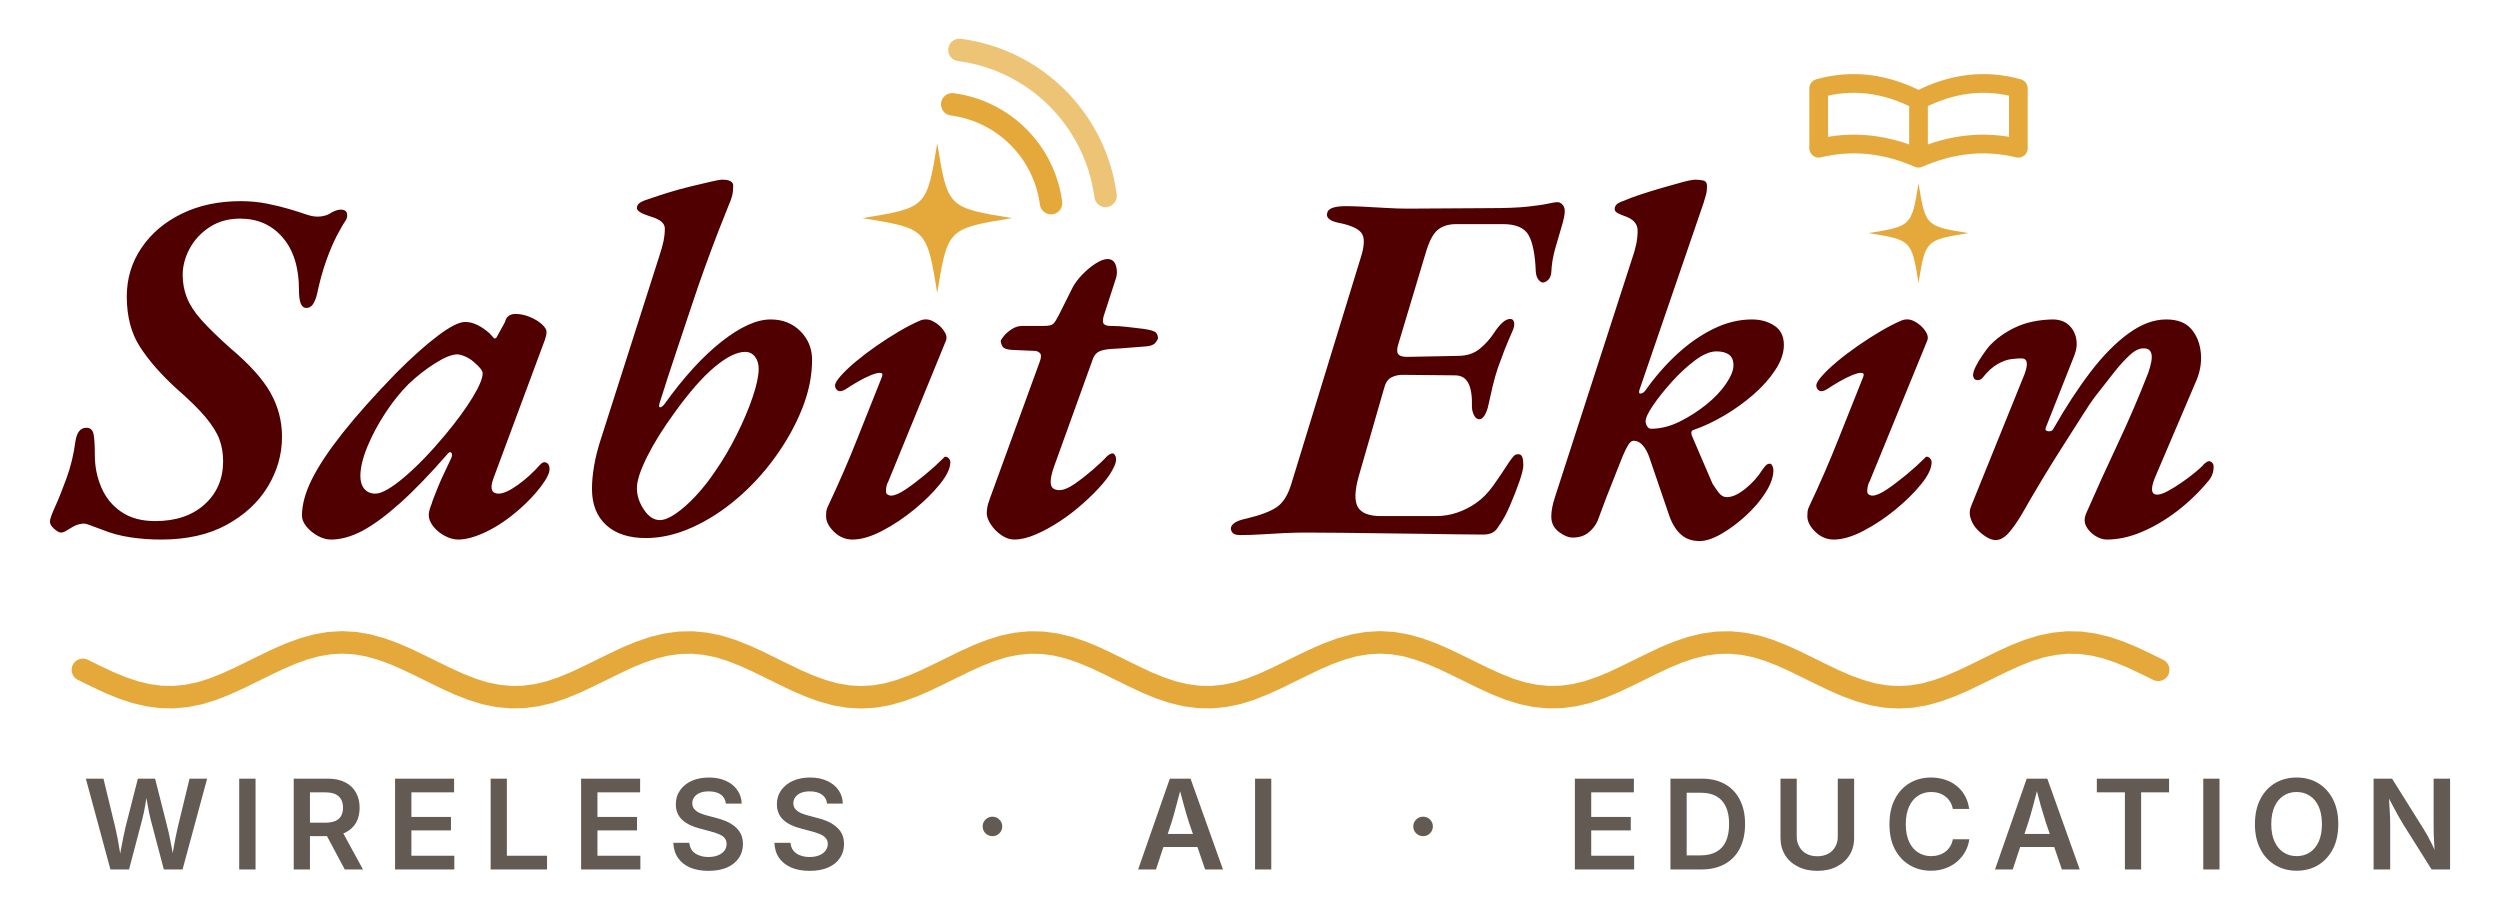
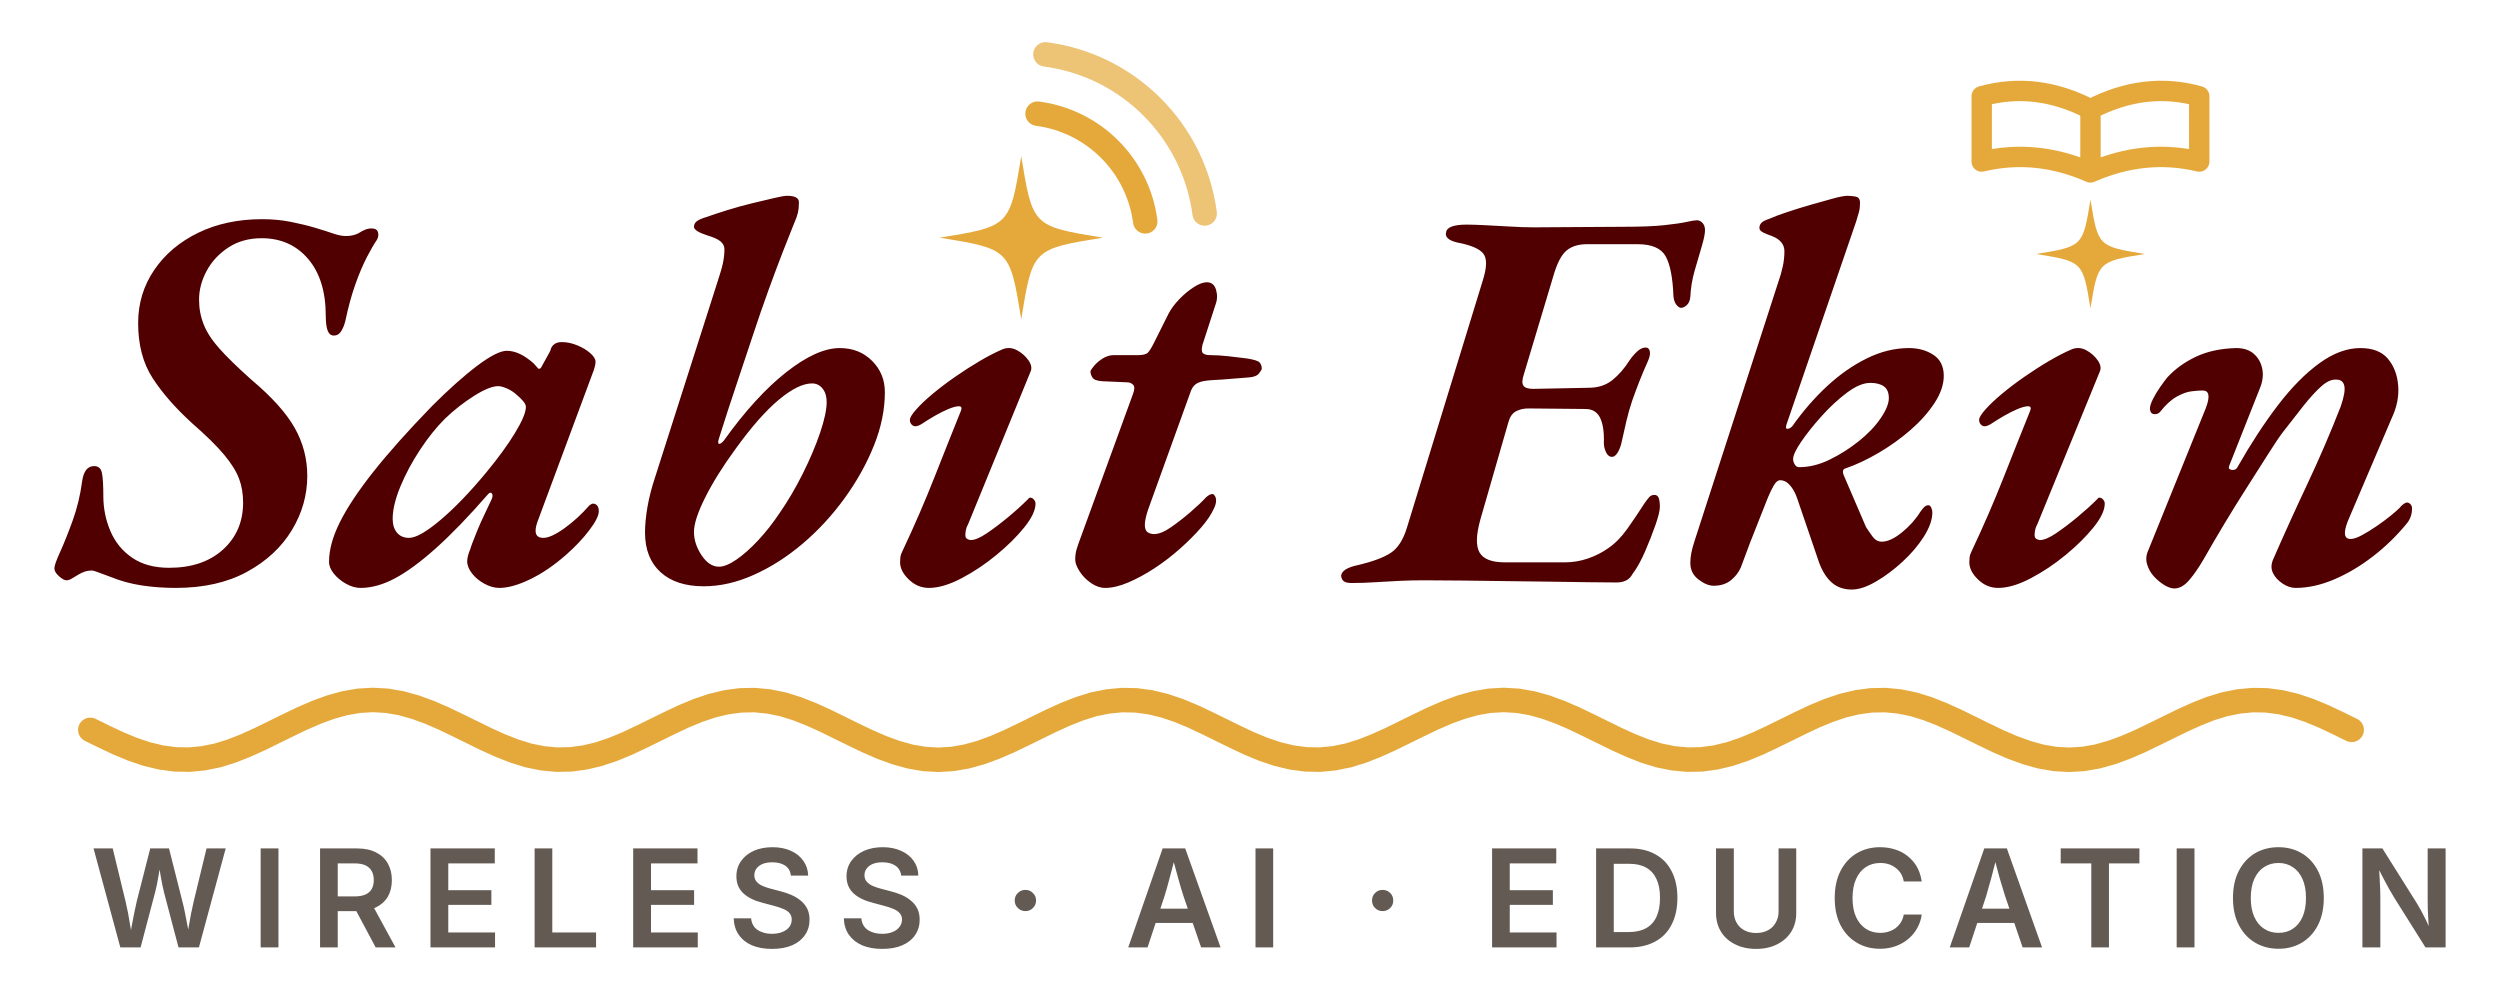
- <svg xmlns="http://www.w3.org/2000/svg" viewBox="5.36 1.32 200.35 73.79" width="200.35" height="73.79" role="img">
+ <svg xmlns="http://www.w3.org/2000/svg" viewBox="5.36 1.32 183.87 73.79" width="183.87" height="73.79" role="img">
  <path d="M18.28 44.56L18.28 44.56Q17 44.56 15.80 44.38Q14.60 44.20 13.52 43.76L13.52 43.76Q12.96 43.56 12.60 43.42Q12.24 43.28 12.12 43.28L12.12 43.28Q11.84 43.28 11.60 43.36Q11.36 43.44 11.16 43.56L11.16 43.56Q10.88 43.72 10.66 43.86Q10.44 44 10.24 44L10.24 44Q10.04 44 9.70 43.70Q9.36 43.40 9.36 43.12L9.36 43.12Q9.36 42.84 9.78 41.92Q10.20 41 10.70 39.62Q11.20 38.24 11.40 36.72L11.40 36.72Q11.56 35.60 12.28 35.60L12.28 35.60Q12.76 35.60 12.86 36.12Q12.96 36.64 12.96 37.80L12.96 37.80Q12.96 39.16 13.48 40.38Q14 41.60 15.08 42.34Q16.16 43.08 17.80 43.08L17.80 43.08Q20.28 43.08 21.76 41.74Q23.24 40.40 23.24 38.28L23.24 38.28Q23.24 37.32 22.94 36.52Q22.64 35.72 21.84 34.76Q21.04 33.80 19.48 32.44L19.48 32.44Q17.64 30.76 16.58 29.12Q15.52 27.48 15.52 25.08L15.52 25.08Q15.52 22.92 16.70 21.18Q17.88 19.44 19.94 18.44Q22 17.44 24.64 17.44L24.64 17.44Q25.76 17.44 26.76 17.64Q27.76 17.84 28.56 18.08L28.56 18.08Q29.36 18.32 29.88 18.50Q30.40 18.68 30.80 18.68L30.80 18.68Q31.32 18.68 31.72 18.48L31.72 18.48Q31.96 18.32 32.20 18.22Q32.44 18.12 32.68 18.12L32.68 18.12Q33.08 18.12 33.16 18.40Q33.24 18.68 33.08 18.96L33.08 18.96Q32.80 19.36 32.36 20.20Q31.92 21.04 31.50 22.22Q31.08 23.40 30.76 24.92L30.76 24.92Q30.64 25.40 30.44 25.70Q30.24 26 29.92 26L29.92 26Q29.60 26 29.46 25.64Q29.32 25.28 29.32 24.56L29.32 24.56Q29.32 21.88 28.02 20.36Q26.72 18.84 24.60 18.84L24.60 18.84Q23.20 18.84 22.16 19.52Q21.12 20.20 20.56 21.24Q20 22.28 20 23.36L20 23.36Q20 24.32 20.34 25.18Q20.68 26.04 21.50 26.96Q22.32 27.88 23.84 29.24L23.84 29.24Q26.12 31.16 27.04 32.80Q27.96 34.44 27.96 36.32L27.96 36.32Q27.96 38.44 26.82 40.32Q25.68 42.20 23.52 43.38Q21.36 44.56 18.28 44.56ZM31.88 44.56L31.88 44.56Q31.36 44.56 30.82 44.26Q30.28 43.96 29.92 43.52Q29.56 43.08 29.56 42.64L29.56 42.64Q29.56 41.32 30.36 39.72Q31.16 38.12 32.82 36.02Q34.48 33.92 37.12 31.20L37.12 31.20Q39 29.32 40.46 28.22Q41.92 27.12 42.64 27.12L42.64 27.12Q43.56 27.12 44.60 28.04L44.60 28.04Q44.96 28.44 44.96 28.44Q44.96 28.44 45 28.44L45 28.44Q45.08 28.44 45.12 28.40Q45.16 28.36 45.24 28.20L45.24 28.20Q45.64 27.48 45.76 27.26Q45.88 27.04 45.88 26.96L45.88 26.96Q46.08 26.48 46.68 26.48L46.68 26.48Q47.24 26.48 47.82 26.72Q48.40 26.96 48.78 27.30Q49.16 27.64 49.16 27.92L49.16 27.92Q49.16 28.16 49.04 28.52L49.04 28.52L44.88 39.72Q44.48 40.88 45.32 40.88L45.32 40.88Q45.88 40.88 46.86 40.18Q47.84 39.48 48.72 38.48L48.72 38.48Q48.84 38.40 48.88 38.38Q48.92 38.36 48.96 38.36L48.96 38.36Q49.16 38.36 49.28 38.50Q49.40 38.64 49.40 38.92L49.40 38.92Q49.40 39.40 48.70 40.32Q48 41.24 47 42.12L47 42.12Q45.68 43.28 44.36 43.92Q43.04 44.56 42.08 44.56L42.08 44.56Q41.56 44.56 41 44.26Q40.44 43.96 40.08 43.50Q39.72 43.04 39.72 42.60L39.72 42.60Q39.72 42.24 39.96 41.68L39.96 41.68Q39.96 41.64 40.10 41.26Q40.24 40.88 40.48 40.30Q40.72 39.72 41 39.14Q41.28 38.56 41.52 38.04L41.52 38.04Q41.64 37.76 41.54 37.62Q41.44 37.48 41.28 37.64L41.28 37.64Q39.12 40.12 37.42 41.64Q35.72 43.16 34.40 43.86Q33.08 44.56 31.88 44.56ZM35.44 40.88L35.44 40.88Q36.20 40.88 37.76 39.56Q39.32 38.24 41.08 36.12L41.08 36.12Q42.44 34.48 43.24 33.16Q44.04 31.84 44.04 31.24L44.04 31.24Q44.04 30.92 43.32 30.32L43.32 30.32Q43 30.04 42.62 29.88Q42.24 29.72 42 29.72L42 29.72Q41.36 29.72 40.22 30.44Q39.08 31.16 38.08 32.12L38.08 32.12Q37.12 33.08 36.24 34.42Q35.36 35.76 34.80 37.12Q34.24 38.48 34.24 39.48L34.24 39.48Q34.24 40.12 34.56 40.50Q34.88 40.88 35.44 40.88ZM57.12 44.44L57.12 44.44Q55.08 44.44 53.94 43.40Q52.80 42.36 52.80 40.48L52.80 40.48Q52.80 39.64 52.98 38.60Q53.16 37.56 53.56 36.36L53.56 36.36L58.16 21.96Q58.44 21.12 58.54 20.62Q58.64 20.12 58.64 19.64L58.64 19.64Q58.64 19.32 58.36 19.08Q58.08 18.84 57.40 18.64L57.40 18.64Q56.40 18.32 56.40 18L56.40 18Q56.40 17.76 56.60 17.60Q56.80 17.44 57.32 17.28L57.32 17.28Q58.00 17.04 58.90 16.76Q59.80 16.48 60.72 16.26Q61.64 16.04 62.32 15.88Q63 15.72 63.24 15.72L63.24 15.72Q64.12 15.72 64.12 16.20L64.12 16.20Q64.12 16.64 64.04 16.98Q63.96 17.32 63.76 17.76L63.76 17.76Q63.40 18.64 62.92 19.88Q62.44 21.12 61.88 22.66Q61.32 24.20 60.74 25.96Q60.16 27.72 59.52 29.62Q58.88 31.52 58.24 33.56L58.24 33.56Q58.12 33.92 58.24 33.96Q58.36 34 58.60 33.72L58.60 33.72Q60.92 30.48 63.18 28.70Q65.44 26.92 67.12 26.92L67.12 26.92Q68.56 26.92 69.50 27.86Q70.44 28.80 70.44 30.16L70.44 30.16Q70.44 32.08 69.64 34.08Q68.84 36.08 67.48 37.96Q66.12 39.84 64.40 41.30Q62.68 42.76 60.80 43.60Q58.92 44.44 57.12 44.44ZM58.24 43L58.24 43Q58.76 43 59.52 42.48Q60.28 41.96 61.12 41.06Q61.96 40.16 62.68 39.08L62.68 39.08Q63.60 37.76 64.40 36.16Q65.20 34.56 65.68 33.14Q66.16 31.72 66.16 30.88L66.16 30.88Q66.16 30.28 65.86 29.90Q65.56 29.52 65.08 29.52L65.08 29.52Q64.08 29.52 62.64 30.72Q61.20 31.92 59.44 34.36L59.44 34.36Q58.04 36.28 57.22 37.92Q56.40 39.56 56.40 40.44L56.40 40.44Q56.40 41.32 56.96 42.16Q57.52 43 58.24 43ZM73.68 44.56L73.68 44.56Q72.84 44.56 72.20 43.94Q71.56 43.32 71.56 42.68L71.56 42.68Q71.56 42.48 71.58 42.30Q71.60 42.12 71.72 41.88L71.72 41.88Q73.04 39.08 74.08 36.44Q75.12 33.80 76.04 31.52L76.04 31.52Q76.16 31.20 75.88 31.20L75.88 31.20Q75.60 31.20 75.12 31.40Q74.64 31.60 74.12 31.90Q73.60 32.20 73.12 32.52L73.12 32.52Q72.72 32.76 72.50 32.62Q72.28 32.48 72.28 32.20L72.28 32.20Q72.28 31.96 72.74 31.44Q73.20 30.92 73.94 30.30Q74.68 29.68 75.60 29.04Q76.52 28.40 77.44 27.86Q78.36 27.32 79.12 27L79.12 27Q79.64 26.80 80.16 27.08Q80.68 27.36 81.00 27.82Q81.32 28.28 81.16 28.64L81.16 28.64L76.56 39.88Q76.44 40.08 76.40 40.30Q76.36 40.52 76.36 40.68L76.36 40.68Q76.36 40.88 76.50 40.96Q76.64 41.04 76.76 41.04L76.76 41.04Q77.20 41.04 77.94 40.54Q78.68 40.04 79.50 39.36Q80.32 38.68 80.96 38.04L80.96 38.04Q81.04 37.92 81.12 37.92L81.12 37.92Q81.28 37.92 81.40 38.06Q81.52 38.20 81.52 38.36L81.52 38.36Q81.52 39.08 80.70 40.10Q79.88 41.12 78.64 42.14Q77.40 43.16 76.06 43.86Q74.72 44.56 73.68 44.56ZM86.64 44.56L86.64 44.56Q86.12 44.56 85.60 44.20Q85.08 43.84 84.76 43.34Q84.44 42.84 84.44 42.48L84.44 42.48Q84.44 42.04 84.56 41.66Q84.68 41.28 84.92 40.64L84.92 40.64L88.68 30.32Q88.88 29.80 88.70 29.62Q88.52 29.44 88.28 29.44L88.28 29.44L86.44 29.36Q85.84 29.32 85.70 29.08Q85.56 28.84 85.56 28.64L85.56 28.64Q85.56 28.56 85.80 28.26Q86.04 27.96 86.44 27.70Q86.84 27.44 87.28 27.44L87.28 27.44L89.04 27.44Q89.60 27.44 89.78 27.26Q89.96 27.08 90.24 26.52L90.24 26.52L91.32 24.36Q91.60 23.84 92.10 23.32Q92.60 22.80 93.16 22.44Q93.72 22.08 94.12 22.08L94.12 22.08Q94.64 22.08 94.80 22.64Q94.96 23.20 94.76 23.72L94.76 23.72L93.80 26.68Q93.68 27.16 93.84 27.30Q94.00 27.44 94.36 27.44L94.36 27.44Q95.00 27.44 95.70 27.52Q96.40 27.60 97.04 27.68L97.04 27.68Q97.84 27.80 98.00 27.98Q98.16 28.16 98.16 28.44L98.16 28.44Q98.16 28.52 97.96 28.78Q97.76 29.04 97.20 29.08L97.20 29.08Q96.56 29.12 95.92 29.18Q95.28 29.24 94.48 29.28L94.48 29.28Q93.80 29.32 93.46 29.48Q93.12 29.64 92.96 30.04L92.96 30.04L89.80 38.80Q89.56 39.52 89.56 39.92Q89.56 40.32 89.76 40.46Q89.96 40.60 90.24 40.60L90.24 40.60Q90.76 40.60 91.48 40.10Q92.20 39.60 92.92 38.98Q93.64 38.36 94.08 37.88L94.08 37.88Q94.32 37.68 94.48 37.66Q94.64 37.64 94.68 37.76L94.68 37.76Q94.80 37.88 94.80 38.14Q94.80 38.40 94.64 38.72L94.64 38.72Q94.36 39.36 93.70 40.12Q93.04 40.88 92.14 41.68Q91.24 42.48 90.26 43.12Q89.28 43.76 88.34 44.16Q87.40 44.56 86.64 44.56ZM104.76 44.20L104.76 44.20Q104.32 44.20 104.16 44.04Q104.00 43.88 104.00 43.64L104.00 43.64Q104.08 43.12 105.24 42.88L105.24 42.88Q106.92 42.48 107.68 41.96Q108.44 41.44 108.84 40.12L108.84 40.12L114.40 22Q114.88 20.52 114.46 19.98Q114.04 19.44 112.56 19.16L112.56 19.16Q112.04 19.04 111.84 18.84Q111.64 18.64 111.72 18.40L111.72 18.40Q111.76 18.12 112.14 17.98Q112.52 17.84 113.24 17.84L113.24 17.84Q113.68 17.84 114.54 17.88Q115.40 17.92 116.38 17.98Q117.36 18.04 118.16 18.04L118.16 18.04L124.72 18Q126.68 18 127.78 17.88Q128.88 17.76 129.42 17.64Q129.96 17.52 130.16 17.52L130.16 17.52Q130.40 17.52 130.58 17.72Q130.76 17.92 130.76 18.24L130.76 18.24Q130.76 18.64 130.52 19.44Q130.28 20.24 130 21.22Q129.72 22.20 129.68 23.16L129.68 23.16Q129.64 23.56 129.42 23.76Q129.20 23.96 129 23.96L129 23.96Q128.84 23.96 128.66 23.74Q128.48 23.52 128.44 23.12L128.44 23.12Q128.36 21.04 127.86 20.16Q127.36 19.28 125.80 19.28L125.80 19.28L122.08 19.28Q121.12 19.28 120.56 19.76Q120.00 20.24 119.60 21.64L119.60 21.64L117.44 28.84Q117.24 29.44 117.40 29.68Q117.56 29.92 118.12 29.92L118.12 29.92L122.20 29.84Q123.24 29.84 123.94 29.28Q124.64 28.72 125.20 27.84L125.20 27.84Q125.44 27.48 125.76 27.18Q126.08 26.88 126.40 26.88L126.40 26.88Q126.64 26.88 126.70 27.16Q126.76 27.44 126.56 27.88L126.56 27.88Q126.20 28.68 125.92 29.40Q125.64 30.12 125.40 30.80L125.40 30.80Q125.16 31.52 124.98 32.28Q124.80 33.04 124.60 33.96L124.60 33.96Q124.48 34.40 124.30 34.66Q124.12 34.92 123.92 34.92L123.92 34.92Q123.64 34.92 123.48 34.58Q123.32 34.24 123.32 33.92L123.32 33.92Q123.36 32.68 123.04 32.04Q122.72 31.40 121.96 31.40L121.96 31.40L117.76 31.36Q117.24 31.36 116.84 31.58Q116.44 31.80 116.28 32.44L116.28 32.44L114.24 39.52Q113.76 41.24 114.18 41.96Q114.60 42.68 116.04 42.68L116.04 42.68L120.44 42.68Q121.32 42.68 122.14 42.40Q122.96 42.12 123.64 41.64L123.64 41.64Q124.40 41.12 125.04 40.22Q125.68 39.32 126.32 38.32L126.32 38.32Q126.52 38.04 126.66 37.88Q126.80 37.72 127.04 37.72L127.04 37.72Q127.28 37.72 127.36 37.96Q127.44 38.20 127.44 38.60L127.44 38.60Q127.44 39 127.12 39.92Q126.80 40.84 126.36 41.86Q125.92 42.88 125.44 43.52L125.44 43.52Q125.24 43.88 124.94 44.02Q124.64 44.16 124.24 44.16L124.24 44.16Q123.40 44.16 122.12 44.14Q120.84 44.12 119.30 44.10Q117.76 44.08 116.14 44.06Q114.52 44.04 112.96 44.02Q111.40 44 110.08 44L110.08 44Q109.24 44 108.32 44.04Q107.40 44.08 106.52 44.14Q105.64 44.20 104.76 44.20ZM141.56 44.68L141.56 44.68Q140.68 44.68 140.10 44.18Q139.52 43.68 139.16 42.72L139.16 42.72L137.52 37.92Q137.32 37.36 137 37Q136.68 36.64 136.28 36.64L136.28 36.64Q136.04 36.64 135.82 37.02Q135.60 37.40 135.40 37.88L135.40 37.88Q135.20 38.36 134.94 39.04Q134.68 39.72 134.38 40.46Q134.08 41.20 133.84 41.86Q133.60 42.52 133.40 43.04L133.40 43.04Q133.16 43.60 132.66 44Q132.16 44.40 131.40 44.40L131.40 44.40Q130.88 44.40 130.28 43.94Q129.68 43.48 129.68 42.72L129.68 42.72Q129.68 42.36 129.76 41.96Q129.84 41.56 130 41.08L130 41.08L136.12 22.16Q136.36 21.48 136.48 20.92Q136.60 20.36 136.60 19.80L136.60 19.80Q136.60 19.04 135.68 18.68L135.68 18.68Q135.32 18.56 135.04 18.42Q134.76 18.28 134.76 18.08L134.76 18.08Q134.76 17.88 134.90 17.72Q135.04 17.56 135.52 17.40L135.52 17.40Q135.96 17.20 136.80 16.92Q137.64 16.64 138.54 16.38Q139.44 16.12 140.18 15.92Q140.92 15.72 141.24 15.72L141.24 15.72Q141.52 15.72 141.84 15.78Q142.16 15.84 142.16 16.24L142.16 16.24Q142.16 16.64 142.08 16.92Q142 17.20 141.88 17.60L141.88 17.60L136.76 32.52Q136.64 32.88 136.84 32.86Q137.04 32.84 137.20 32.64L137.20 32.64Q138.36 31 139.74 29.72Q141.12 28.44 142.66 27.68Q144.20 26.92 145.76 26.92L145.76 26.92Q146.80 26.92 147.56 27.42Q148.32 27.92 148.32 28.96L148.32 28.96Q148.32 29.92 147.64 30.96Q146.96 32 145.88 32.94Q144.80 33.88 143.54 34.62Q142.28 35.36 141.12 35.76L141.12 35.76Q140.76 35.84 141 36.36L141 36.36L142.60 40.08Q142.80 40.40 143.08 40.78Q143.36 41.16 143.76 41.16L143.76 41.16Q144.40 41.16 145.24 40.48Q146.08 39.80 146.60 38.96L146.60 38.96Q146.80 38.68 146.92 38.58Q147.04 38.48 147.20 38.48L147.20 38.48Q147.32 38.48 147.40 38.66Q147.48 38.84 147.48 39L147.48 39Q147.48 39.80 146.86 40.78Q146.24 41.76 145.28 42.64Q144.32 43.52 143.32 44.10Q142.32 44.68 141.56 44.68ZM137.68 35.68L137.68 35.68Q138.80 35.68 139.94 35.12Q141.08 34.56 142.08 33.76Q143.08 32.96 143.68 32.08Q144.28 31.20 144.28 30.60L144.28 30.60Q144.28 30 143.92 29.74Q143.56 29.48 142.92 29.48L142.92 29.48Q142.16 29.48 141.20 30.20Q140.24 30.92 139.34 31.92Q138.44 32.92 137.84 33.80Q137.24 34.68 137.24 35.08L137.24 35.08Q137.24 35.28 137.36 35.48Q137.48 35.68 137.68 35.68ZM152.32 44.56L152.32 44.56Q151.48 44.56 150.84 43.94Q150.20 43.32 150.20 42.68L150.20 42.68Q150.20 42.48 150.22 42.30Q150.24 42.12 150.36 41.88L150.36 41.88Q151.68 39.08 152.72 36.44Q153.76 33.80 154.68 31.52L154.68 31.52Q154.80 31.20 154.52 31.20L154.52 31.20Q154.24 31.20 153.76 31.40Q153.28 31.60 152.76 31.90Q152.24 32.20 151.76 32.52L151.76 32.52Q151.36 32.76 151.14 32.62Q150.92 32.48 150.92 32.20L150.92 32.20Q150.92 31.96 151.38 31.44Q151.84 30.92 152.58 30.30Q153.32 29.68 154.24 29.04Q155.16 28.40 156.08 27.86Q157 27.32 157.76 27L157.76 27Q158.28 26.80 158.80 27.08Q159.32 27.36 159.64 27.82Q159.96 28.28 159.80 28.64L159.80 28.64L155.20 39.88Q155.08 40.08 155.04 40.30Q155 40.52 155 40.68L155 40.68Q155 40.88 155.14 40.96Q155.28 41.04 155.40 41.04L155.40 41.04Q155.84 41.04 156.58 40.54Q157.32 40.04 158.14 39.36Q158.96 38.68 159.60 38.04L159.60 38.04Q159.68 37.92 159.76 37.92L159.76 37.92Q159.92 37.92 160.04 38.06Q160.16 38.20 160.16 38.36L160.16 38.36Q160.16 39.08 159.34 40.10Q158.52 41.12 157.28 42.14Q156.04 43.16 154.70 43.86Q153.36 44.56 152.32 44.56ZM165.28 44.60L165.28 44.60Q164.96 44.60 164.56 44.36Q164.16 44.12 163.80 43.74Q163.44 43.36 163.28 42.84Q163.12 42.32 163.36 41.80L163.36 41.80L167.60 31.32Q168.08 30.04 167.36 30.04L167.36 30.04Q167.04 30.04 166.54 30.10Q166.04 30.16 165.44 30.50Q164.84 30.84 164.24 31.60L164.24 31.60Q164.08 31.80 163.80 31.78Q163.52 31.76 163.48 31.40L163.48 31.40Q163.48 31.12 163.70 30.68Q163.92 30.24 164.24 29.78Q164.56 29.32 164.76 29.08L164.76 29.08Q165.60 28.16 166.86 27.56Q168.12 26.96 169.84 26.92L169.84 26.92Q170.64 26.92 171.12 27.34Q171.60 27.76 171.74 28.42Q171.88 29.08 171.60 29.80L171.60 29.80L169.32 35.56Q169.20 35.84 169.50 35.88Q169.80 35.92 169.92 35.68L169.92 35.68Q171.40 33.08 172.90 31.12Q174.40 29.16 175.94 28.04Q177.48 26.92 178.96 26.92L178.96 26.92Q180.32 26.92 180.98 27.70Q181.64 28.48 181.74 29.66Q181.84 30.84 181.28 32.04L181.28 32.04L178.04 39.64Q177.52 40.96 178.24 40.96L178.24 40.96Q178.56 40.96 179.08 40.68Q179.60 40.40 180.18 40Q180.76 39.60 181.20 39.24Q181.64 38.88 181.84 38.68L181.84 38.68Q181.96 38.52 182.12 38.40Q182.28 38.28 182.40 38.28L182.40 38.28Q182.52 38.28 182.64 38.40Q182.76 38.52 182.76 38.72L182.76 38.72Q182.76 39.36 182.36 39.84L182.36 39.84Q181.24 41.20 179.86 42.26Q178.48 43.32 177.02 43.94Q175.56 44.56 174.20 44.56L174.20 44.56Q173.72 44.56 173.24 44.24Q172.76 43.92 172.54 43.48Q172.32 43.04 172.52 42.52L172.52 42.52Q173.76 39.68 175.08 36.88Q176.40 34.08 177.52 31.20L177.52 31.20Q177.88 30.16 177.78 29.70Q177.68 29.24 177.20 29.24L177.20 29.24Q176.68 29.20 176.08 29.74Q175.48 30.28 174.78 31.16Q174.08 32.04 173.28 33.08L173.28 33.08Q172.88 33.60 172.20 34.68Q171.52 35.76 170.66 37.10Q169.80 38.44 168.96 39.84Q168.12 41.24 167.44 42.44L167.44 42.44Q166.88 43.40 166.36 44Q165.84 44.60 165.28 44.60Z" fill="#500000" />
  <path d="M80.47 12.8 C81.31 17.96 81.31 17.96 86.47 18.8 C81.31 19.64 81.31 19.64 80.47 24.8 C79.63 19.64 79.63 19.64 74.47 18.8 C79.63 17.96 79.63 17.96 80.47 12.8Z" fill="#e5a93b" />
  <path d="M81.67 9.68 A9.2 9.2 0 0 1 89.59 17.60" fill="none" stroke="#e5a93b" stroke-width="1.8" stroke-linecap="round" opacity="1" />
  <path d="M82.25 5.32 A13.6 13.6 0 0 1 93.96 17.02" fill="none" stroke="#e5a93b" stroke-width="1.8" stroke-linecap="round" opacity="0.7" />
  <path d="M159.11 16 C159.67 19.44 159.67 19.44 163.11 20 C159.67 20.56 159.67 20.56 159.11 24 C158.55 20.56 158.55 20.56 155.11 20 C158.55 19.44 158.55 19.44 159.11 16Z" fill="#e5a93b" />
  <path d="M159.11 14 Q155.11 12.24 151.11 13.2 L151.11 8.4 Q155.11 7.28 159.11 9.36 M159.11 14 Q163.11 12.24 167.11 13.2 L167.11 8.4 Q163.11 7.28 159.11 9.36 M159.11 9.36 L159.11 14" fill="none" stroke="#e5a93b" stroke-width="1.5" stroke-linecap="round" stroke-linejoin="round" />
  <path d="M12.00 55.00 L13.04 55.51 L14.08 56.00 L15.12 56.43 L16.16 56.78 L17.20 57.03 L18.24 57.17 L19.28 57.19 L20.32 57.09 L21.36 56.88 L22.39 56.56 L23.43 56.15 L24.47 55.68 L25.51 55.17 L26.55 54.66 L27.59 54.16 L28.63 53.71 L29.67 53.33 L30.71 53.04 L31.75 52.86 L32.79 52.80 L33.83 52.86 L34.87 53.04 L35.91 53.33 L36.95 53.71 L37.99 54.16 L39.03 54.66 L40.07 55.17 L41.11 55.68 L42.15 56.15 L43.19 56.56 L44.22 56.88 L45.26 57.09 L46.30 57.19 L47.34 57.17 L48.38 57.03 L49.42 56.78 L50.46 56.43 L51.50 56.00 L52.54 55.51 L53.58 55.00 L54.62 54.49 L55.66 54.00 L56.70 53.57 L57.74 53.22 L58.78 52.97 L59.82 52.83 L60.86 52.81 L61.90 52.91 L62.94 53.12 L63.97 53.44 L65.01 53.85 L66.05 54.32 L67.09 54.83 L68.13 55.34 L69.17 55.84 L70.21 56.29 L71.25 56.67 L72.29 56.96 L73.33 57.14 L74.37 57.20 L75.41 57.14 L76.45 56.96 L77.49 56.67 L78.53 56.29 L79.57 55.84 L80.61 55.34 L81.65 54.83 L82.69 54.32 L83.73 53.85 L84.77 53.44 L85.80 53.12 L86.84 52.91 L87.88 52.81 L88.92 52.83 L89.96 52.97 L91.00 53.22 L92.04 53.57 L93.08 54.00 L94.12 54.49 L95.16 55.00 L96.20 55.51 L97.24 56.00 L98.28 56.43 L99.32 56.78 L100.36 57.03 L101.40 57.17 L102.44 57.19 L103.48 57.09 L104.52 56.88 L105.55 56.56 L106.59 56.15 L107.63 55.68 L108.67 55.17 L109.71 54.66 L110.75 54.16 L111.79 53.71 L112.83 53.33 L113.87 53.04 L114.91 52.86 L115.95 52.80 L116.99 52.86 L118.03 53.04 L119.07 53.33 L120.11 53.71 L121.15 54.16 L122.19 54.66 L123.23 55.17 L124.27 55.68 L125.31 56.15 L126.34 56.56 L127.38 56.88 L128.42 57.09 L129.46 57.19 L130.50 57.17 L131.54 57.03 L132.58 56.78 L133.62 56.43 L134.66 56.00 L135.70 55.51 L136.74 55.00 L137.78 54.49 L138.82 54.00 L139.86 53.57 L140.90 53.22 L141.94 52.97 L142.98 52.83 L144.02 52.81 L145.06 52.91 L146.10 53.12 L147.13 53.44 L148.17 53.85 L149.21 54.32 L150.25 54.83 L151.29 55.34 L152.33 55.84 L153.37 56.29 L154.41 56.67 L155.45 56.96 L156.49 57.14 L157.53 57.20 L158.57 57.14 L159.61 56.96 L160.65 56.67 L161.69 56.29 L162.73 55.84 L163.77 55.34 L164.81 54.83 L165.85 54.32 L166.89 53.85 L167.92 53.44 L168.96 53.12 L170.00 52.91 L171.04 52.81 L172.08 52.83 L173.12 52.97 L174.16 53.22 L175.20 53.57 L176.24 54.00 L177.28 54.49 L178.32 55.00 " fill="none" stroke="#e5a93b" stroke-width="1.8" stroke-linecap="round" stroke-linejoin="round" />
-   <path d="M15.70 71L14.21 71L12.24 63.72L13.65 63.72L14.59 67.60Q14.69 68.02 14.78 68.48Q14.86 68.94 14.94 69.41Q15.02 69.88 15.10 70.33L15.10 70.33L14.89 70.33Q14.97 69.88 15.05 69.41Q15.13 68.94 15.23 68.48Q15.32 68.02 15.42 67.60L15.42 67.60L16.41 63.72L17.79 63.72L18.77 67.60Q18.88 68.02 18.97 68.48Q19.06 68.94 19.15 69.41Q19.23 69.88 19.32 70.33L19.32 70.33L19.09 70.33Q19.17 69.88 19.25 69.41Q19.33 68.94 19.42 68.48Q19.51 68.02 19.61 67.60L19.61 67.60L20.55 63.72L21.96 63.72L19.99 71L18.49 71L17.43 66.98Q17.29 66.42 17.18 65.76Q17.07 65.10 16.94 64.36L16.94 64.36L17.25 64.36Q17.12 65.08 17.02 65.72Q16.92 66.37 16.76 66.98L16.76 66.98L15.70 71ZM24.53 63.72L25.84 63.72L25.84 71L24.53 71L24.53 63.72ZM30.20 71L28.90 71L28.90 63.72L31.62 63.72Q32.46 63.72 33.03 64.02Q33.60 64.31 33.89 64.84Q34.18 65.36 34.18 66.05L34.18 66.05Q34.18 66.75 33.89 67.26Q33.59 67.77 33.02 68.05Q32.44 68.33 31.60 68.33L31.60 68.33L29.66 68.33L29.66 67.25L31.43 67.25Q31.92 67.25 32.24 67.11Q32.55 66.97 32.70 66.70Q32.85 66.43 32.85 66.05L32.85 66.05Q32.85 65.66 32.70 65.39Q32.55 65.11 32.23 64.96Q31.92 64.82 31.42 64.82L31.42 64.82L30.20 64.82L30.20 71ZM34.45 71L32.99 71L31.23 67.70L32.65 67.70L34.45 71ZM41.77 71L37.02 71L37.02 63.72L41.75 63.72L41.75 64.82L38.33 64.82L38.33 66.79L41.50 66.79L41.50 67.87L38.33 67.87L38.33 69.90L41.77 69.90L41.77 71ZM49.20 71L44.68 71L44.68 63.72L45.98 63.72L45.98 69.90L49.20 69.90L49.20 71ZM56.68 71L51.93 71L51.93 63.72L56.66 63.72L56.66 64.82L53.24 64.82L53.24 66.79L56.41 66.79L56.41 67.87L53.24 67.87L53.24 69.90L56.68 69.90L56.68 71ZM62.14 71.11L62.14 71.11Q61.30 71.11 60.67 70.85Q60.05 70.58 59.70 70.08Q59.35 69.58 59.32 68.86L59.32 68.86L60.60 68.86Q60.64 69.24 60.84 69.50Q61.05 69.75 61.39 69.87Q61.72 70.00 62.13 70.00L62.13 70.00Q62.56 70.00 62.89 69.87Q63.22 69.74 63.41 69.50Q63.59 69.26 63.59 68.95L63.59 68.95Q63.59 68.67 63.43 68.48Q63.27 68.29 62.97 68.17Q62.67 68.04 62.28 67.94L62.28 67.94L61.45 67.72Q60.54 67.49 60.03 67.02Q59.52 66.54 59.52 65.77L59.52 65.77Q59.52 65.13 59.87 64.64Q60.21 64.16 60.81 63.89Q61.41 63.63 62.18 63.63L62.18 63.63Q62.95 63.63 63.54 63.90Q64.12 64.16 64.45 64.64Q64.78 65.11 64.80 65.72L64.80 65.72L63.53 65.72Q63.48 65.25 63.12 64.99Q62.75 64.74 62.16 64.74L62.16 64.74Q61.75 64.74 61.45 64.86Q61.16 64.98 61.00 65.20Q60.84 65.41 60.84 65.69L60.84 65.69Q60.84 66.00 61.03 66.19Q61.21 66.39 61.50 66.50Q61.79 66.62 62.08 66.69L62.08 66.69L62.76 66.87Q63.16 66.97 63.54 67.13Q63.92 67.29 64.23 67.54Q64.53 67.78 64.72 68.13Q64.90 68.49 64.90 68.96L64.90 68.96Q64.90 69.60 64.57 70.08Q64.24 70.57 63.63 70.84Q63.01 71.11 62.14 71.11ZM70.25 71.11L70.25 71.11Q69.40 71.11 68.78 70.85Q68.16 70.58 67.80 70.08Q67.45 69.58 67.42 68.86L67.42 68.86L68.71 68.86Q68.74 69.24 68.95 69.50Q69.15 69.75 69.49 69.87Q69.83 70.00 70.24 70.00L70.24 70.00Q70.67 70.00 71.00 69.87Q71.33 69.74 71.51 69.50Q71.70 69.26 71.70 68.95L71.70 68.95Q71.70 68.67 71.53 68.48Q71.37 68.29 71.07 68.17Q70.78 68.04 70.38 67.94L70.38 67.94L69.56 67.72Q68.64 67.49 68.13 67.02Q67.62 66.54 67.62 65.77L67.62 65.77Q67.62 65.13 67.97 64.64Q68.32 64.16 68.92 63.89Q69.52 63.63 70.28 63.63L70.28 63.63Q71.06 63.63 71.64 63.90Q72.23 64.16 72.56 64.64Q72.89 65.11 72.90 65.72L72.90 65.72L71.64 65.72Q71.59 65.25 71.22 64.99Q70.85 64.74 70.26 64.74L70.26 64.74Q69.85 64.74 69.55 64.86Q69.26 64.98 69.10 65.20Q68.94 65.41 68.94 65.69L68.94 65.69Q68.94 66.00 69.13 66.19Q69.32 66.39 69.60 66.50Q69.89 66.62 70.18 66.69L70.18 66.69L70.86 66.87Q71.27 66.97 71.65 67.13Q72.03 67.29 72.33 67.54Q72.64 67.78 72.82 68.13Q73.00 68.49 73.00 68.96L73.00 68.96Q73.00 69.60 72.67 70.08Q72.35 70.57 71.73 70.84Q71.12 71.11 70.25 71.11ZM84.89 68.33L84.89 68.33Q84.57 68.33 84.34 68.10Q84.11 67.88 84.11 67.55L84.11 67.55Q84.11 67.22 84.34 67.00Q84.57 66.77 84.89 66.77L84.89 66.77Q85.23 66.77 85.45 67.00Q85.68 67.22 85.68 67.55L85.68 67.55Q85.68 67.88 85.45 68.10Q85.23 68.33 84.89 68.33ZM98.00 71L96.57 71L99.11 63.72L100.77 63.72L103.37 71L101.94 71L100.64 67.22Q100.45 66.63 100.25 65.90Q100.04 65.16 99.79 64.21L99.79 64.21L100.07 64.21Q99.82 65.17 99.62 65.91Q99.43 66.65 99.25 67.22L99.25 67.22L98.00 71ZM101.89 69.20L98.05 69.20L98.05 68.15L101.89 68.15L101.89 69.20ZM105.94 63.72L107.24 63.72L107.24 71L105.94 71L105.94 63.72ZM119.41 68.33L119.41 68.33Q119.08 68.33 118.85 68.10Q118.62 67.88 118.62 67.55L118.62 67.55Q118.62 67.22 118.85 67.00Q119.08 66.77 119.41 66.77L119.41 66.77Q119.74 66.77 119.96 67.00Q120.19 67.22 120.19 67.55L120.19 67.55Q120.19 67.88 119.96 68.10Q119.74 68.33 119.41 68.33ZM136.32 71L131.57 71L131.57 63.72L136.30 63.72L136.30 64.82L132.88 64.82L132.88 66.79L136.05 66.79L136.05 67.87L132.88 67.87L132.88 69.90L136.32 69.90L136.32 71ZM141.69 71L141.69 71L139.85 71L139.85 69.87L141.63 69.87Q142.39 69.87 142.90 69.59Q143.41 69.31 143.67 68.75Q143.93 68.19 143.93 67.35L143.93 67.35Q143.93 66.52 143.67 65.97Q143.41 65.41 142.91 65.13Q142.41 64.85 141.66 64.85L141.66 64.85L139.81 64.85L139.81 63.72L141.74 63.72Q142.82 63.72 143.60 64.16Q144.37 64.59 144.79 65.41Q145.21 66.22 145.21 67.35L145.21 67.35Q145.21 68.49 144.79 69.31Q144.37 70.13 143.59 70.56Q142.80 71 141.69 71ZM139.23 63.72L140.53 63.72L140.53 71L139.23 71L139.23 63.72ZM151.00 71.11L151.00 71.11Q150.11 71.11 149.45 70.77Q148.78 70.44 148.42 69.85Q148.05 69.25 148.05 68.48L148.05 68.48L148.05 63.72L149.35 63.72L149.35 68.37Q149.35 68.82 149.56 69.18Q149.76 69.54 150.13 69.74Q150.50 69.94 151.00 69.94L151.00 69.94Q151.50 69.94 151.87 69.74Q152.24 69.54 152.44 69.18Q152.64 68.82 152.64 68.37L152.64 68.37L152.64 63.72L153.95 63.72L153.95 68.48Q153.95 69.25 153.58 69.85Q153.21 70.44 152.55 70.77Q151.89 71.11 151.00 71.11ZM160.11 71.10L160.11 71.10Q159.15 71.10 158.40 70.65Q157.65 70.21 157.21 69.37Q156.78 68.54 156.78 67.37L156.78 67.37Q156.78 66.19 157.22 65.35Q157.65 64.52 158.41 64.07Q159.16 63.63 160.11 63.63L160.11 63.63Q160.70 63.63 161.22 63.80Q161.74 63.96 162.15 64.29Q162.56 64.61 162.82 65.08Q163.09 65.55 163.17 66.15L163.17 66.15L161.86 66.15Q161.80 65.82 161.64 65.57Q161.49 65.32 161.26 65.15Q161.03 64.97 160.74 64.88Q160.46 64.79 160.13 64.79L160.13 64.79Q159.53 64.79 159.07 65.09Q158.61 65.39 158.35 65.97Q158.09 66.54 158.09 67.37L158.09 67.37Q158.09 68.20 158.35 68.77Q158.61 69.34 159.08 69.64Q159.54 69.93 160.12 69.93L160.12 69.93Q160.45 69.93 160.74 69.84Q161.03 69.75 161.26 69.58Q161.49 69.40 161.65 69.15Q161.80 68.90 161.86 68.58L161.86 68.58L163.18 68.58Q163.11 69.10 162.86 69.56Q162.61 70.01 162.21 70.36Q161.81 70.71 161.28 70.90Q160.75 71.10 160.11 71.10ZM166.66 71L165.24 71L167.78 63.72L169.43 63.72L172.03 71L170.60 71L169.31 67.22Q169.12 66.63 168.91 65.90Q168.71 65.16 168.46 64.21L168.46 64.21L168.73 64.21Q168.49 65.17 168.29 65.91Q168.09 66.65 167.91 67.22L167.91 67.22L166.66 71ZM170.55 69.20L166.72 69.20L166.72 68.15L170.55 68.15L170.55 69.20ZM175.65 64.82L173.40 64.82L173.40 63.72L179.19 63.72L179.19 64.82L176.95 64.82L176.95 71L175.65 71L175.65 64.82ZM181.93 63.72L183.23 63.72L183.23 71L181.93 71L181.93 63.72ZM189.41 71.10L189.41 71.10Q188.46 71.10 187.70 70.65Q186.94 70.21 186.51 69.37Q186.07 68.54 186.07 67.37L186.07 67.37Q186.07 66.19 186.51 65.35Q186.94 64.52 187.70 64.07Q188.46 63.63 189.41 63.63L189.41 63.63Q190.37 63.63 191.12 64.07Q191.87 64.52 192.31 65.35Q192.75 66.19 192.75 67.37L192.75 67.37Q192.75 68.54 192.31 69.38Q191.87 70.21 191.12 70.66Q190.37 71.10 189.41 71.10ZM189.41 69.93L189.41 69.93Q190.00 69.93 190.46 69.64Q190.92 69.34 191.18 68.77Q191.44 68.19 191.44 67.37L191.44 67.37Q191.44 66.53 191.18 65.96Q190.92 65.38 190.46 65.09Q190.00 64.79 189.41 64.79L189.41 64.79Q188.82 64.79 188.36 65.09Q187.90 65.39 187.64 65.96Q187.38 66.54 187.38 67.37L187.38 67.37Q187.38 68.19 187.64 68.76Q187.90 69.33 188.36 69.63Q188.82 69.93 189.41 69.93ZM196.91 71L195.58 71L195.58 63.72L197.06 63.72L199.57 67.73Q199.73 67.98 199.91 68.30Q200.08 68.61 200.27 69.00Q200.46 69.39 200.65 69.86L200.65 69.86L200.50 69.86Q200.47 69.45 200.44 69.02Q200.41 68.59 200.40 68.20Q200.39 67.81 200.39 67.54L200.39 67.54L200.39 63.72L201.71 63.72L201.71 71L200.23 71L197.96 67.39Q197.75 67.04 197.56 66.71Q197.37 66.37 197.15 65.95Q196.93 65.52 196.61 64.92L196.61 64.92L196.80 64.92Q196.83 65.45 196.85 65.93Q196.88 66.41 196.90 66.78Q196.91 67.16 196.91 67.39L196.91 67.39L196.91 71Z" fill="#625a53" />
+   <path d="M15.70 71L14.21 71L12.24 63.72L13.65 63.72L14.59 67.60Q14.69 68.02 14.78 68.48Q14.86 68.94 14.94 69.41Q15.02 69.88 15.10 70.33L15.10 70.33L14.89 70.33Q14.97 69.88 15.05 69.41Q15.13 68.94 15.23 68.48Q15.32 68.02 15.42 67.60L15.42 67.60L16.41 63.72L17.79 63.72L18.77 67.60Q18.88 68.02 18.97 68.48Q19.06 68.94 19.15 69.41Q19.23 69.88 19.32 70.33L19.32 70.33L19.09 70.33Q19.17 69.88 19.25 69.41Q19.33 68.94 19.42 68.48Q19.51 68.02 19.61 67.60L19.61 67.60L20.55 63.72L21.96 63.72L19.99 71L18.49 71L17.43 66.98Q17.29 66.42 17.18 65.76Q17.07 65.10 16.94 64.36L16.94 64.36L17.25 64.36Q17.12 65.08 17.02 65.72Q16.92 66.37 16.76 66.98L16.76 66.98L15.70 71ZM24.53 63.72L25.84 63.72L25.84 71L24.53 71L24.53 63.72ZM30.20 71L28.90 71L28.90 63.72L31.62 63.72Q32.46 63.72 33.03 64.02Q33.60 64.31 33.89 64.84Q34.18 65.36 34.18 66.05L34.18 66.05Q34.18 66.75 33.89 67.26Q33.59 67.77 33.02 68.05Q32.44 68.33 31.60 68.33L31.60 68.33L29.66 68.33L29.66 67.25L31.43 67.25Q31.92 67.25 32.24 67.11Q32.55 66.97 32.70 66.70Q32.85 66.43 32.85 66.05L32.85 66.05Q32.85 65.66 32.70 65.39Q32.55 65.11 32.23 64.96Q31.92 64.82 31.42 64.82L31.42 64.82L30.20 64.82L30.20 71ZM34.45 71L32.99 71L31.23 67.70L32.65 67.70L34.45 71ZM41.77 71L37.02 71L37.02 63.72L41.75 63.72L41.75 64.82L38.33 64.82L38.33 66.79L41.50 66.79L41.50 67.87L38.33 67.87L38.33 69.90L41.77 69.90L41.77 71ZM49.20 71L44.68 71L44.68 63.72L45.98 63.72L45.98 69.90L49.20 69.90L49.20 71ZM56.68 71L51.93 71L51.93 63.72L56.66 63.72L56.66 64.82L53.24 64.82L53.24 66.79L56.41 66.79L56.41 67.87L53.24 67.87L53.24 69.90L56.68 69.90L56.68 71ZM62.14 71.11L62.14 71.11Q61.30 71.11 60.67 70.85Q60.05 70.58 59.70 70.08Q59.35 69.58 59.32 68.86L59.32 68.86L60.60 68.86Q60.64 69.24 60.84 69.50Q61.05 69.75 61.39 69.87Q61.72 70.00 62.13 70.00L62.13 70.00Q62.56 70.00 62.89 69.87Q63.22 69.74 63.41 69.50Q63.59 69.26 63.59 68.95L63.59 68.95Q63.59 68.67 63.43 68.48Q63.27 68.29 62.97 68.17Q62.67 68.04 62.28 67.94L62.28 67.94L61.45 67.72Q60.54 67.49 60.03 67.02Q59.52 66.54 59.52 65.77L59.52 65.77Q59.52 65.13 59.87 64.64Q60.21 64.16 60.81 63.89Q61.41 63.63 62.18 63.63L62.18 63.63Q62.95 63.63 63.54 63.90Q64.12 64.16 64.45 64.64Q64.78 65.11 64.80 65.72L64.80 65.72L63.53 65.72Q63.48 65.25 63.12 64.99Q62.75 64.74 62.16 64.74L62.16 64.74Q61.75 64.74 61.45 64.86Q61.16 64.98 61.00 65.20Q60.84 65.41 60.84 65.69L60.84 65.69Q60.84 66.00 61.03 66.19Q61.21 66.39 61.50 66.50Q61.79 66.62 62.08 66.69L62.08 66.69L62.76 66.87Q63.16 66.97 63.54 67.13Q63.92 67.29 64.23 67.54Q64.53 67.78 64.72 68.13Q64.90 68.49 64.90 68.96L64.90 68.96Q64.90 69.60 64.57 70.08Q64.24 70.57 63.63 70.84Q63.01 71.11 62.14 71.11ZM70.25 71.11L70.25 71.11Q69.40 71.11 68.78 70.85Q68.16 70.58 67.80 70.08Q67.45 69.58 67.42 68.86L67.42 68.86L68.71 68.86Q68.74 69.24 68.95 69.50Q69.15 69.75 69.49 69.87Q69.83 70.00 70.24 70.00L70.24 70.00Q70.67 70.00 71.00 69.87Q71.33 69.74 71.51 69.50Q71.70 69.26 71.70 68.95L71.70 68.95Q71.70 68.67 71.53 68.48Q71.37 68.29 71.07 68.17Q70.78 68.04 70.38 67.94L70.38 67.94L69.56 67.72Q68.64 67.49 68.13 67.02Q67.62 66.54 67.62 65.77L67.62 65.77Q67.62 65.13 67.97 64.64Q68.32 64.16 68.92 63.89Q69.52 63.63 70.28 63.63L70.28 63.63Q71.06 63.63 71.64 63.90Q72.23 64.16 72.56 64.64Q72.89 65.11 72.90 65.72L72.90 65.72L71.64 65.72Q71.59 65.25 71.22 64.99Q70.85 64.74 70.26 64.74L70.26 64.74Q69.85 64.74 69.55 64.86Q69.26 64.98 69.10 65.20Q68.94 65.41 68.94 65.69L68.94 65.69Q68.94 66.00 69.13 66.19Q69.32 66.39 69.60 66.50Q69.89 66.62 70.18 66.69L70.18 66.69L70.86 66.87Q71.27 66.97 71.65 67.13Q72.03 67.29 72.33 67.54Q72.64 67.78 72.82 68.13Q73.00 68.49 73.00 68.96L73.00 68.96Q73.00 69.60 72.67 70.08Q72.35 70.57 71.73 70.84Q71.12 71.11 70.25 71.11ZM80.77 68.33L80.77 68.33Q80.45 68.33 80.22 68.10Q79.99 67.88 79.99 67.55L79.99 67.55Q79.99 67.22 80.22 67.00Q80.45 66.77 80.77 66.77L80.77 66.77Q81.11 66.77 81.33 67.00Q81.56 67.22 81.56 67.55L81.56 67.55Q81.56 67.88 81.33 68.10Q81.11 68.33 80.77 68.33ZM89.76 71L88.34 71L90.87 63.72L92.53 63.72L95.13 71L93.70 71L92.40 67.22Q92.21 66.63 92.01 65.90Q91.80 65.16 91.55 64.21L91.55 64.21L91.83 64.21Q91.58 65.17 91.38 65.91Q91.19 66.65 91.01 67.22L91.01 67.22L89.76 71ZM93.65 69.20L89.81 69.20L89.81 68.15L93.65 68.15L93.65 69.20ZM97.70 63.72L99.00 63.72L99.00 71L97.70 71L97.70 63.72ZM107.05 68.33L107.05 68.33Q106.72 68.33 106.49 68.10Q106.27 67.88 106.27 67.55L106.27 67.55Q106.27 67.22 106.49 67.00Q106.72 66.77 107.05 66.77L107.05 66.77Q107.38 66.77 107.61 67.00Q107.83 67.22 107.83 67.55L107.83 67.55Q107.83 67.88 107.61 68.10Q107.38 68.33 107.05 68.33ZM119.84 71L115.10 71L115.10 63.72L119.82 63.72L119.82 64.82L116.40 64.82L116.40 66.79L119.57 66.79L119.57 67.87L116.40 67.87L116.40 69.90L119.84 69.90L119.84 71ZM125.21 71L125.21 71L123.37 71L123.37 69.87L125.15 69.87Q125.91 69.87 126.42 69.59Q126.93 69.31 127.19 68.75Q127.45 68.19 127.45 67.35L127.45 67.35Q127.45 66.52 127.19 65.97Q126.93 65.41 126.43 65.13Q125.93 64.85 125.18 64.85L125.18 64.85L123.33 64.85L123.33 63.72L125.26 63.72Q126.34 63.72 127.12 64.16Q127.90 64.59 128.31 65.41Q128.73 66.22 128.73 67.35L128.73 67.35Q128.73 68.49 128.31 69.31Q127.90 70.13 127.11 70.56Q126.32 71 125.21 71ZM122.75 63.72L124.05 63.72L124.05 71L122.75 71L122.75 63.72ZM134.52 71.11L134.52 71.11Q133.63 71.11 132.97 70.77Q132.30 70.44 131.94 69.85Q131.57 69.25 131.57 68.48L131.57 68.48L131.57 63.72L132.88 63.72L132.88 68.37Q132.88 68.82 133.08 69.18Q133.28 69.54 133.65 69.74Q134.02 69.94 134.52 69.94L134.52 69.94Q135.02 69.94 135.39 69.74Q135.76 69.54 135.96 69.18Q136.17 68.82 136.17 68.37L136.17 68.37L136.17 63.72L137.47 63.72L137.47 68.48Q137.47 69.25 137.10 69.85Q136.73 70.44 136.07 70.77Q135.41 71.11 134.52 71.11ZM143.63 71.10L143.63 71.10Q142.67 71.10 141.92 70.65Q141.17 70.21 140.73 69.37Q140.30 68.54 140.30 67.37L140.30 67.37Q140.30 66.19 140.74 65.35Q141.17 64.52 141.93 64.07Q142.68 63.63 143.63 63.63L143.63 63.63Q144.23 63.63 144.75 63.80Q145.27 63.96 145.67 64.29Q146.08 64.61 146.35 65.08Q146.61 65.55 146.70 66.15L146.70 66.15L145.38 66.15Q145.32 65.82 145.17 65.57Q145.01 65.32 144.78 65.15Q144.55 64.97 144.27 64.88Q143.98 64.79 143.65 64.79L143.65 64.79Q143.05 64.79 142.59 65.09Q142.13 65.39 141.87 65.97Q141.61 66.54 141.61 67.37L141.61 67.37Q141.61 68.20 141.87 68.77Q142.14 69.34 142.60 69.64Q143.06 69.93 143.65 69.93L143.65 69.93Q143.97 69.93 144.26 69.84Q144.55 69.75 144.78 69.58Q145.01 69.40 145.17 69.15Q145.32 68.90 145.38 68.58L145.38 68.58L146.70 68.58Q146.63 69.10 146.38 69.56Q146.14 70.01 145.73 70.36Q145.33 70.71 144.80 70.90Q144.27 71.10 143.63 71.10ZM150.19 71L148.76 71L151.30 63.72L152.96 63.72L155.55 71L154.12 71L152.83 67.22Q152.64 66.63 152.43 65.90Q152.23 65.16 151.98 64.21L151.98 64.21L152.25 64.21Q152.01 65.17 151.81 65.91Q151.61 66.65 151.44 67.22L151.44 67.22L150.19 71ZM154.07 69.20L150.24 69.20L150.24 68.15L154.07 68.15L154.07 69.20ZM159.17 64.82L156.92 64.82L156.92 63.72L162.71 63.72L162.71 64.82L160.47 64.82L160.47 71L159.17 71L159.17 64.82ZM165.45 63.72L166.76 63.72L166.76 71L165.45 71L165.45 63.72ZM172.94 71.10L172.94 71.10Q171.98 71.10 171.22 70.65Q170.47 70.21 170.03 69.37Q169.59 68.54 169.59 67.37L169.59 67.37Q169.59 66.19 170.03 65.35Q170.47 64.52 171.22 64.07Q171.98 63.63 172.94 63.63L172.94 63.63Q173.89 63.63 174.64 64.07Q175.40 64.52 175.83 65.35Q176.27 66.19 176.27 67.37L176.27 67.37Q176.27 68.54 175.83 69.38Q175.40 70.21 174.64 70.66Q173.89 71.10 172.94 71.10ZM172.94 69.93L172.94 69.93Q173.53 69.93 173.98 69.64Q174.44 69.34 174.70 68.77Q174.96 68.19 174.96 67.37L174.96 67.37Q174.96 66.53 174.70 65.96Q174.44 65.38 173.98 65.09Q173.53 64.79 172.94 64.79L172.94 64.79Q172.34 64.79 171.88 65.09Q171.42 65.39 171.16 65.96Q170.90 66.54 170.90 67.37L170.90 67.37Q170.90 68.19 171.16 68.76Q171.42 69.33 171.88 69.63Q172.34 69.93 172.94 69.93ZM180.43 71L179.11 71L179.11 63.72L180.58 63.72L183.10 67.73Q183.25 67.98 183.43 68.30Q183.60 68.61 183.79 69.00Q183.98 69.39 184.17 69.86L184.17 69.86L184.02 69.86Q183.99 69.45 183.96 69.02Q183.94 68.59 183.92 68.20Q183.91 67.81 183.91 67.54L183.91 67.54L183.91 63.72L185.23 63.72L185.23 71L183.75 71L181.48 67.39Q181.27 67.04 181.08 66.71Q180.89 66.37 180.67 65.95Q180.45 65.52 180.14 64.92L180.14 64.92L180.32 64.92Q180.35 65.45 180.38 65.93Q180.40 66.41 180.42 66.78Q180.43 67.16 180.43 67.39L180.43 67.39L180.43 71Z" fill="#625a53" />
</svg>
